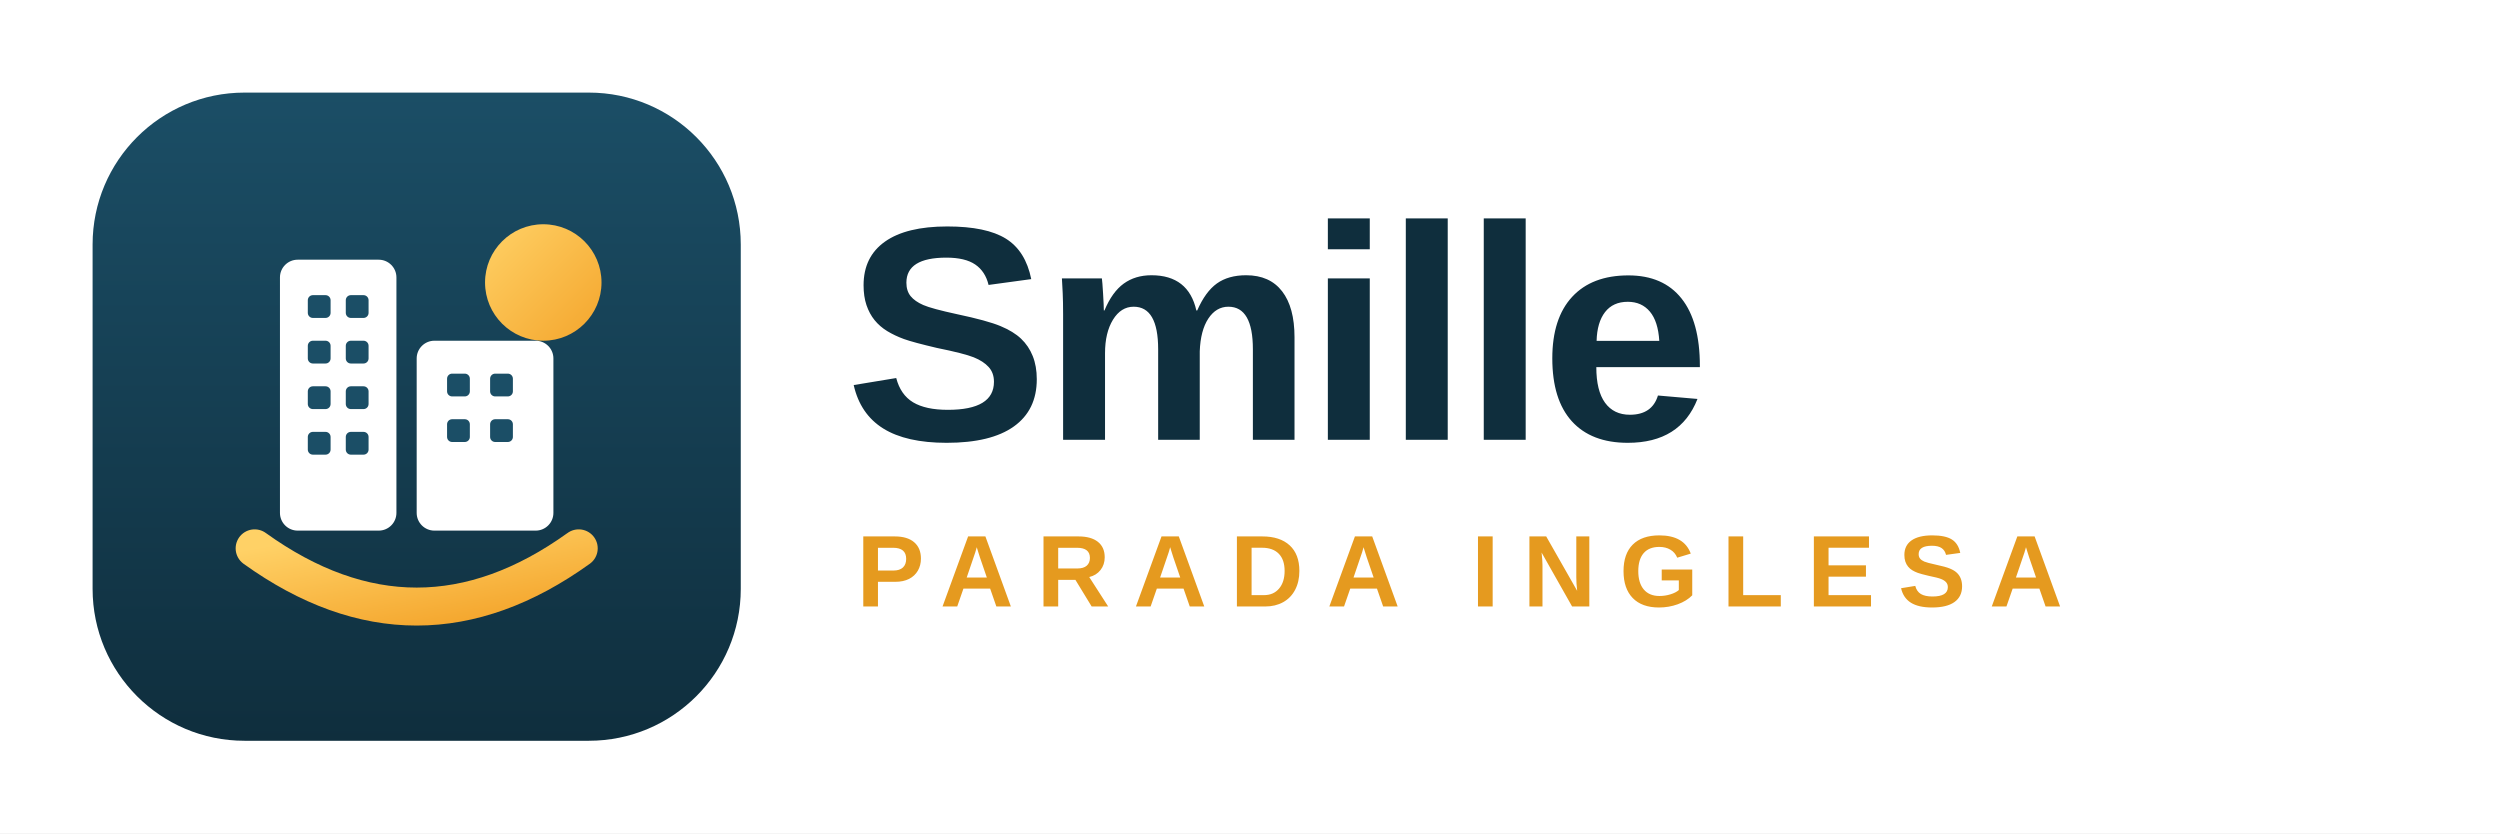
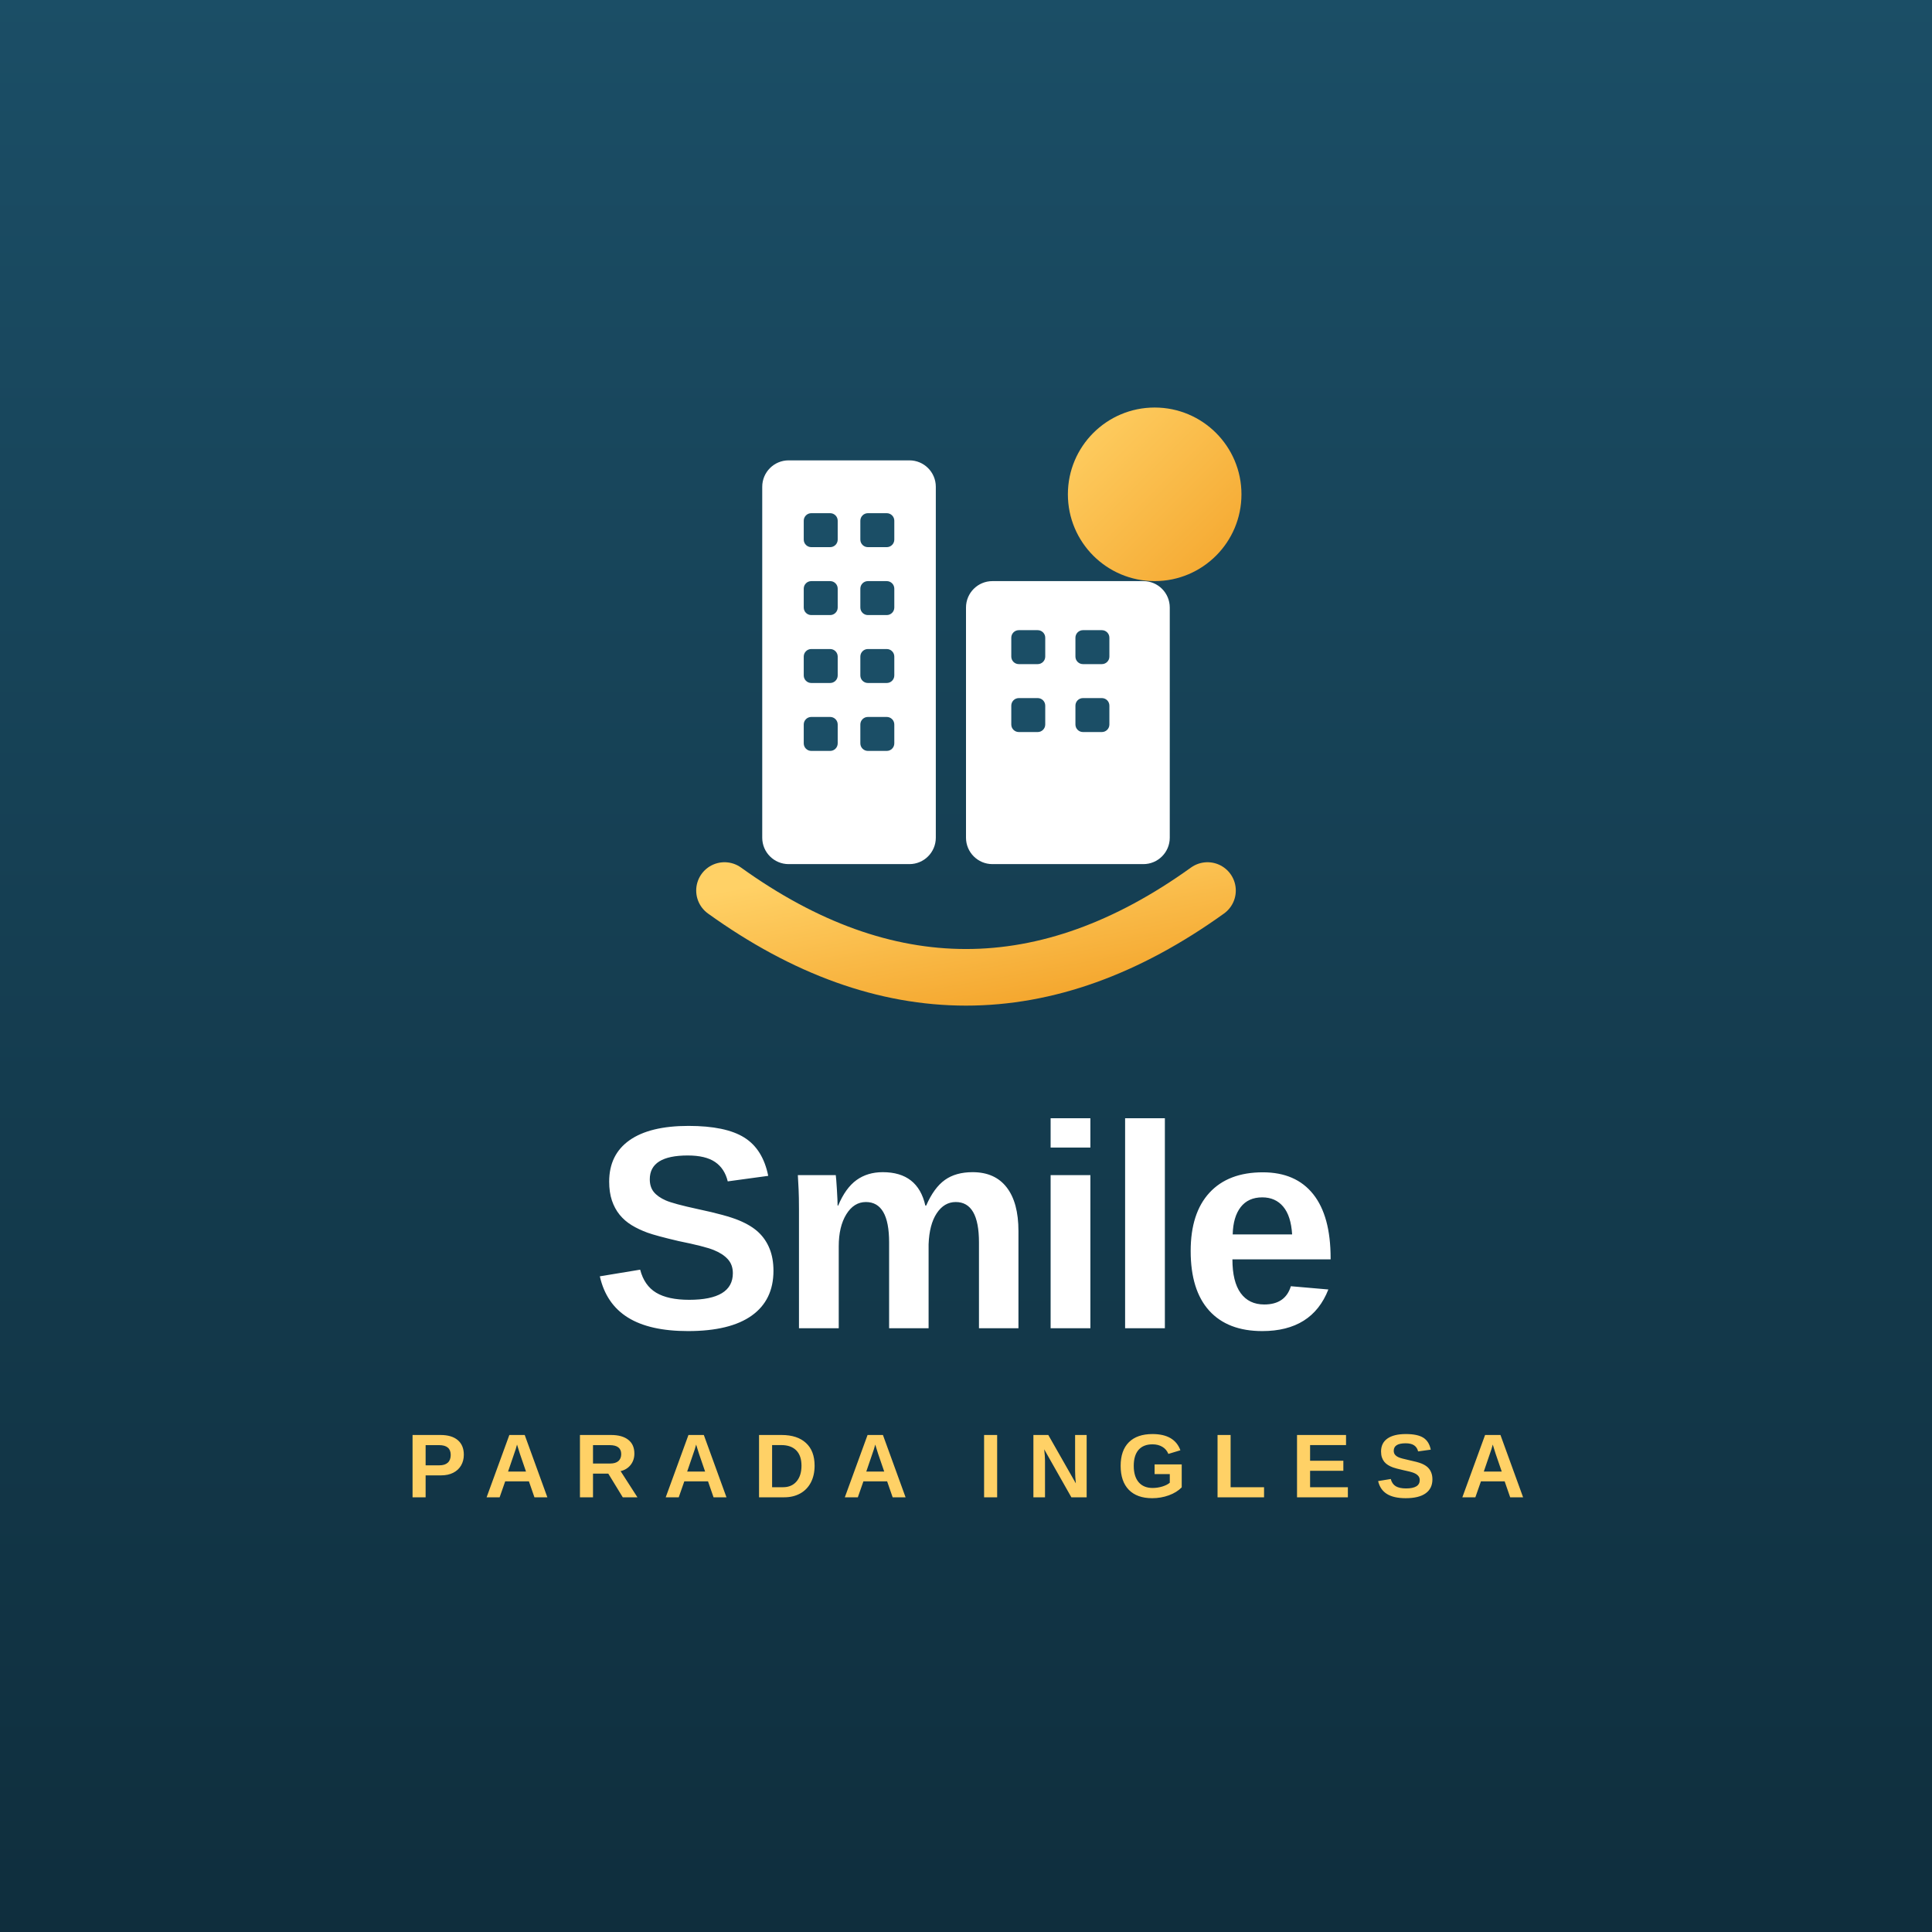
- <svg xmlns="http://www.w3.org/2000/svg" viewBox="0 0 1080 360">
-   <rect width="1080" height="360" fill="#FFFFFF" />
-   <g transform="translate(40 40) scale(0.5469)">
-     <defs>
-       <linearGradient id="ceu" x1="0" y1="0" x2="0" y2="1">
-         <stop offset="0" stop-color="#1B4E66" />
-         <stop offset="1" stop-color="#0F2E3D" />
-       </linearGradient>
-       <linearGradient id="sol" x1="0" y1="0" x2="1" y2="1">
-         <stop offset="0" stop-color="#FFD166" />
-         <stop offset="1" stop-color="#F4A52C" />
-       </linearGradient>
-     </defs>
-     <rect width="512" height="512" rx="120" fill="url(#ceu)" />
+ <svg xmlns="http://www.w3.org/2000/svg" viewBox="0 0 640 640">
+   <defs>
+     <linearGradient id="ceu" x1="0" y1="0" x2="0" y2="1">
+       <stop offset="0" stop-color="#1B4E66" />
+       <stop offset="1" stop-color="#0F2E3D" />
+     </linearGradient>
+     <linearGradient id="sol" x1="0" y1="0" x2="1" y2="1">
+       <stop offset="0" stop-color="#FFD166" />
+       <stop offset="1" stop-color="#F4A52C" />
+     </linearGradient>
+   </defs>
+   <rect width="640" height="640" fill="url(#ceu)" />
+   <g transform="translate(160 70) scale(0.625)">
    <circle cx="356" cy="150" r="46" fill="url(#sol)" />
    <g fill="#FFFFFF">
      <rect x="148" y="132" width="92" height="214" rx="14" />
      <rect x="256" y="196" width="108" height="150" rx="14" />
    </g>
    <g fill="#1B4E66">
      <rect x="170" y="160" width="18" height="18" rx="4" />
      <rect x="200" y="160" width="18" height="18" rx="4" />
      <rect x="170" y="196" width="18" height="18" rx="4" />
      <rect x="200" y="196" width="18" height="18" rx="4" />
      <rect x="170" y="232" width="18" height="18" rx="4" />
      <rect x="200" y="232" width="18" height="18" rx="4" />
      <rect x="170" y="268" width="18" height="18" rx="4" />
      <rect x="200" y="268" width="18" height="18" rx="4" />
      <rect x="280" y="222" width="18" height="18" rx="4" />
      <rect x="314" y="222" width="18" height="18" rx="4" />
      <rect x="280" y="258" width="18" height="18" rx="4" />
      <rect x="314" y="258" width="18" height="18" rx="4" />
    </g>
    <path d="M128 360 Q256 452 384 360" fill="none" stroke="url(#sol)" stroke-width="30" stroke-linecap="round" />
  </g>
-   <text x="365" y="190" font-family="Segoe UI, Arial, sans-serif" font-weight="800" font-size="132" fill="#0F2E3D" letter-spacing="-3">Smille</text>
-   <text x="370" y="262" font-family="Segoe UI, Arial, sans-serif" font-weight="600" font-size="44" fill="#E59A1F" letter-spacing="10">PARADA INGLESA</text>
+   <text x="320" y="440" text-anchor="middle" font-family="Segoe UI, Arial, sans-serif" font-weight="800" font-size="96" fill="#FFFFFF" letter-spacing="-2">Smile</text>
+   <text x="320" y="496" text-anchor="middle" font-family="Segoe UI, Arial, sans-serif" font-weight="600" font-size="30" fill="#FFD166" letter-spacing="8">PARADA INGLESA</text>
</svg>
